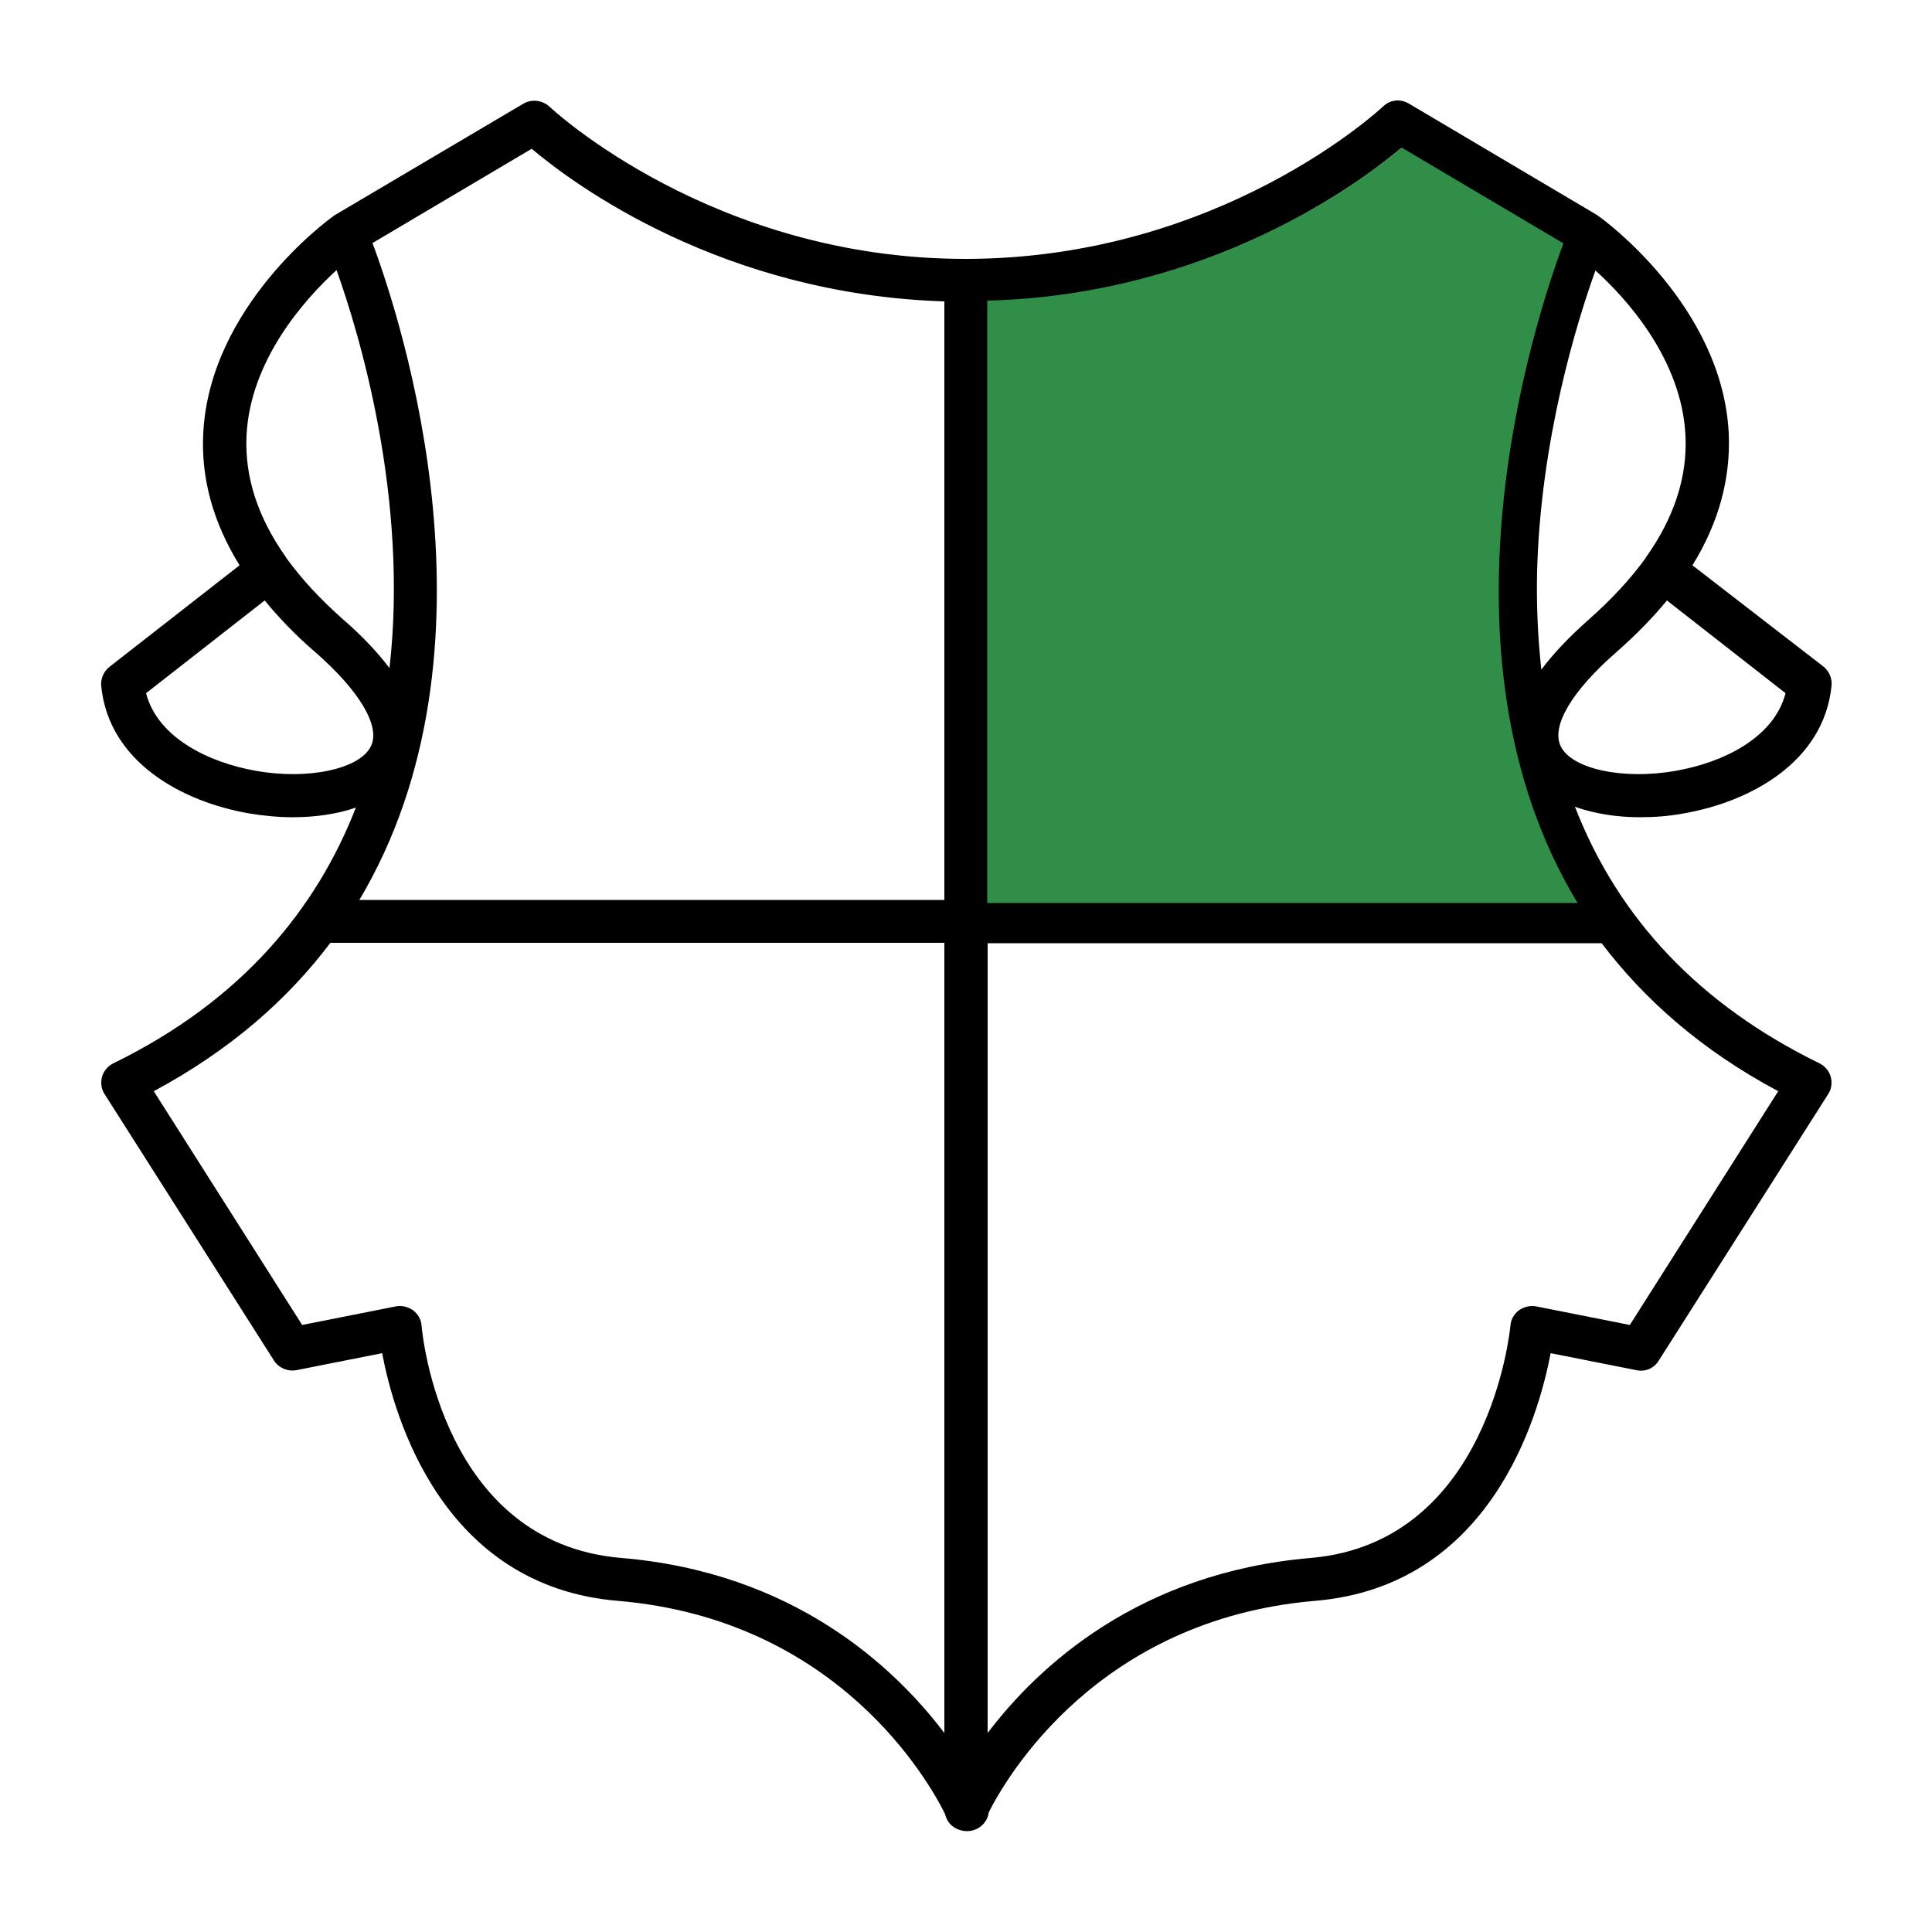
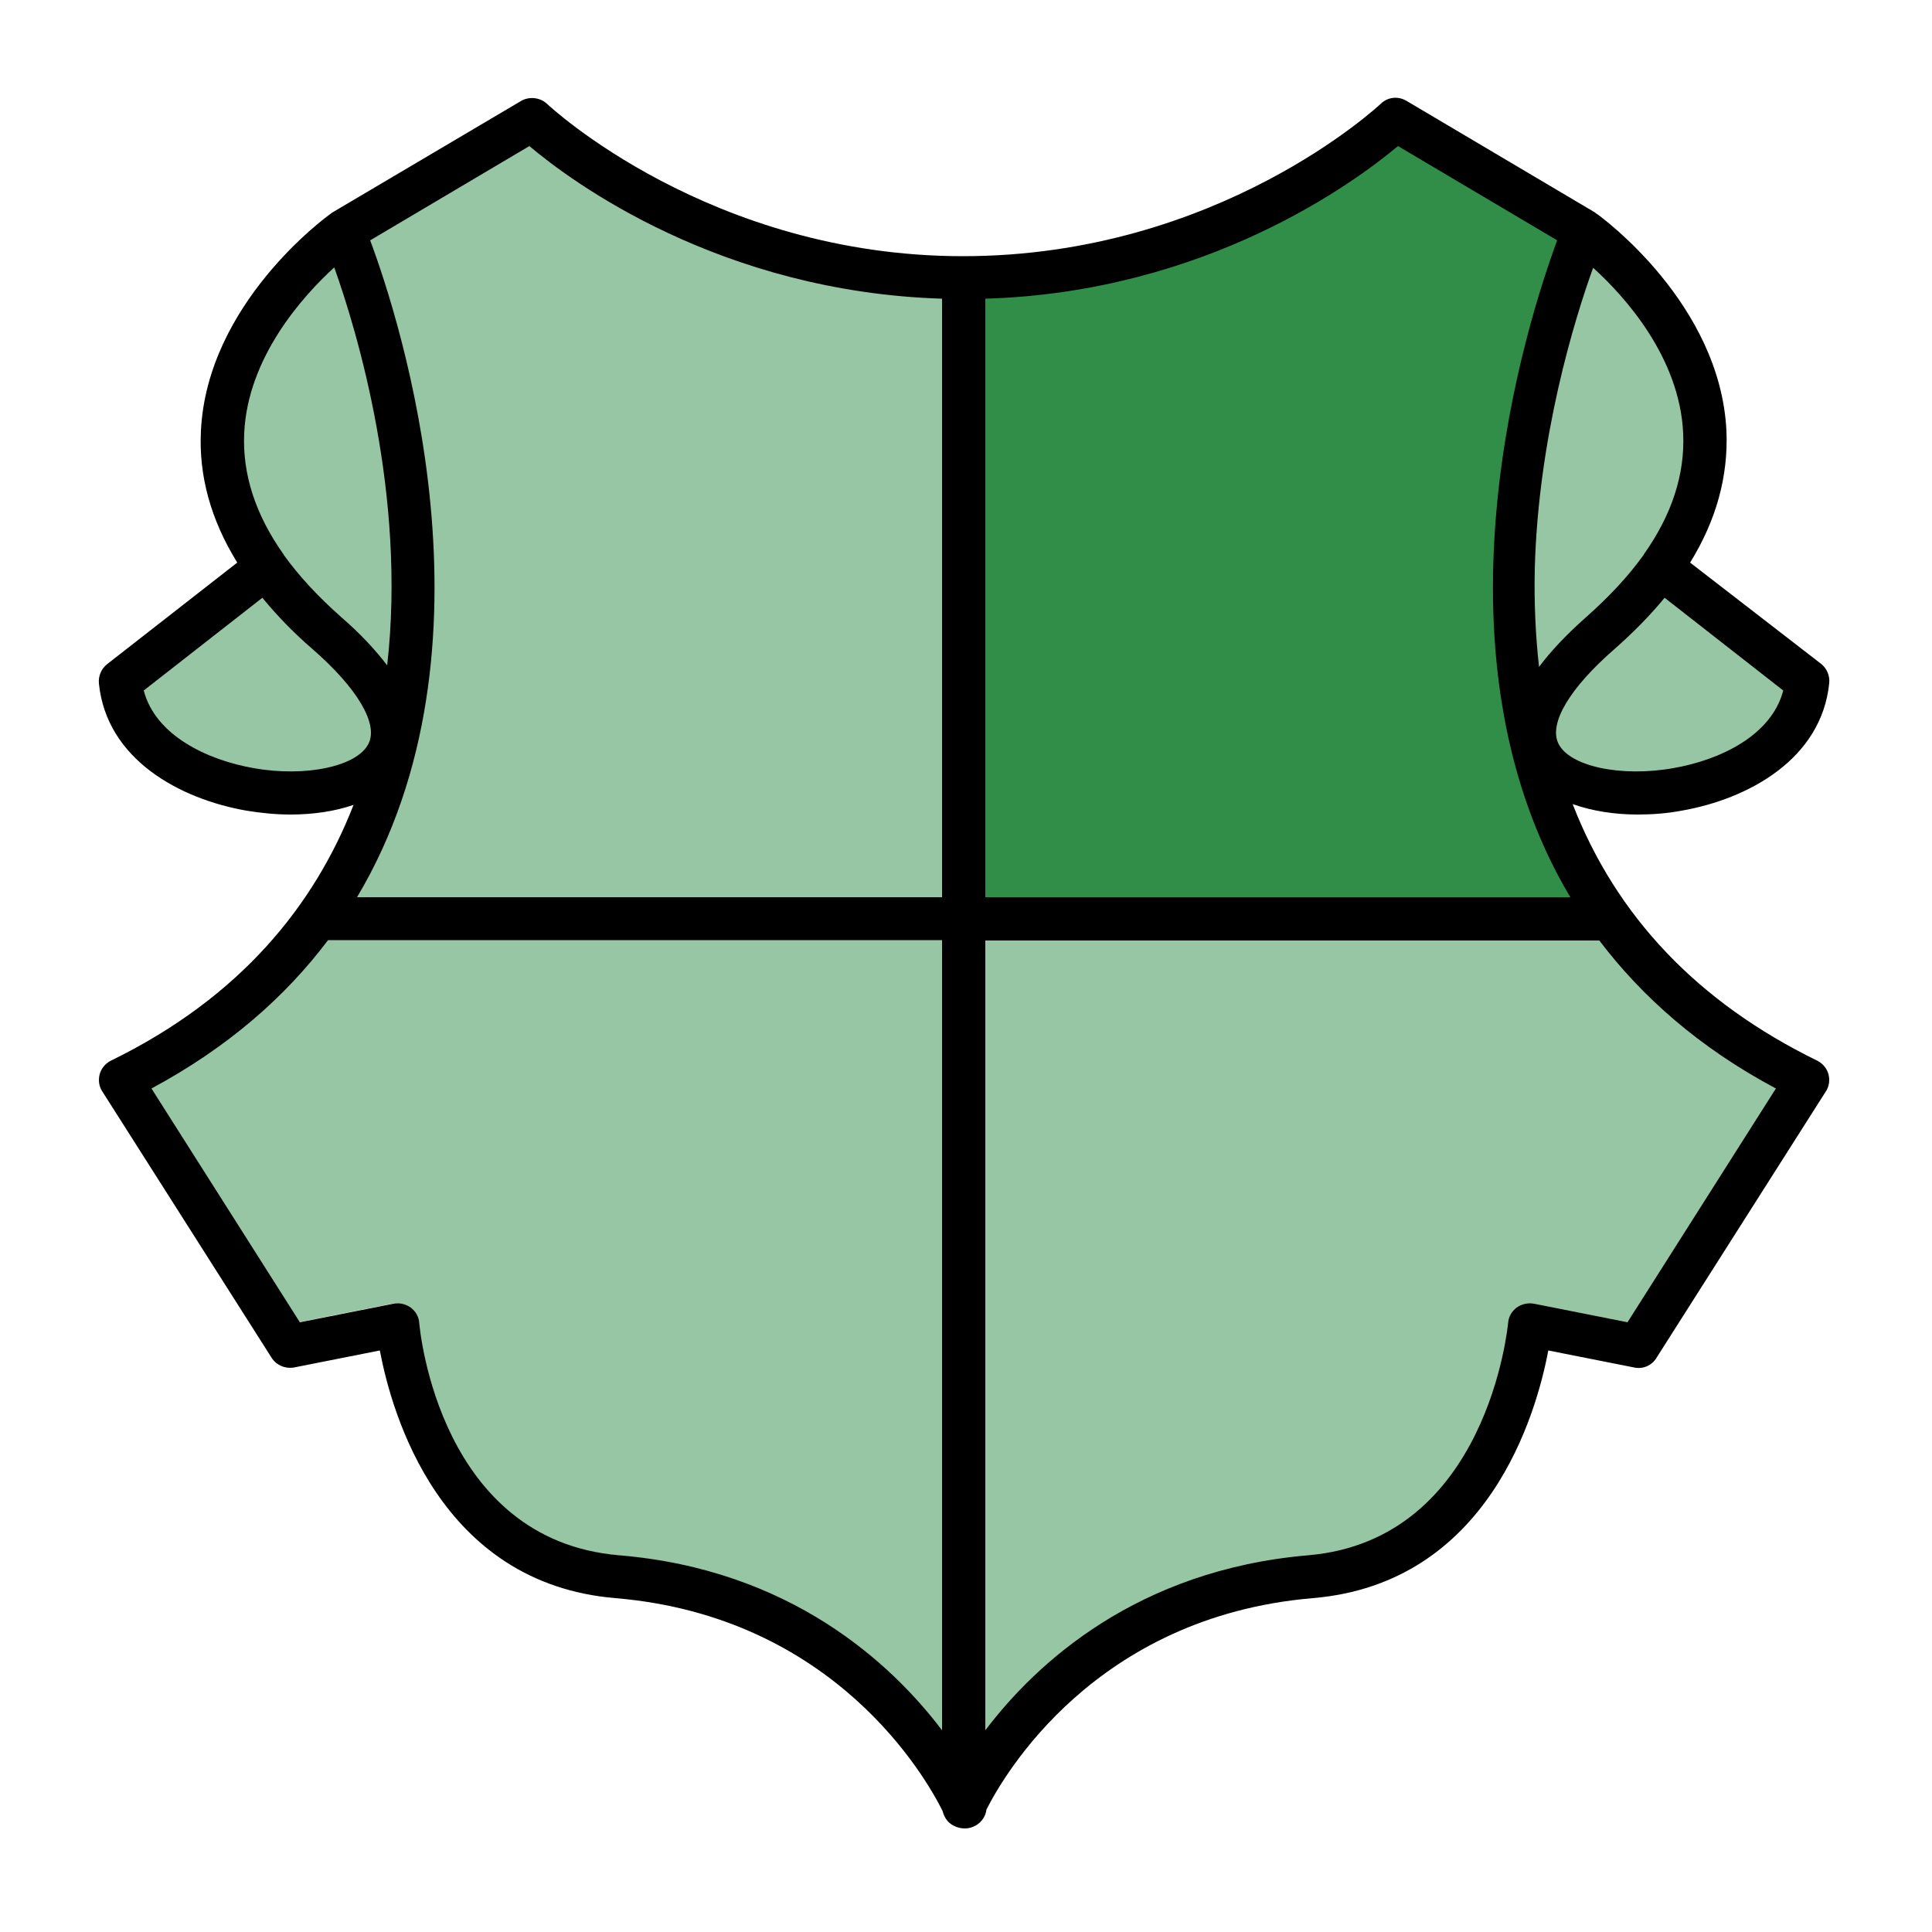
<svg xmlns="http://www.w3.org/2000/svg" version="1.1" id="Capa_1" x="0px" y="0px" viewBox="0 0 500 500" style="enable-background:new 0 0 500 500;" xml:space="preserve">
  <style type="text/css">
- 	.st0{fill:#308E49;stroke:#308E49;stroke-miterlimit:10;}
+ 	.st0{fill:#308E49;stroke:#308E49;stroke-width:3;stroke-miterlimit:10;}
+ 	.st1{opacity:0.5;}
</style>
-   <g>
-     <path d="M64.4,210.5c3.7,0.6,7.5,1,11.4,1c5.7,0,11.4-0.8,16.3-2.5c-10.1,25.9-29.2,49.8-62.8,66.2c-1.4,0.7-2.5,2-2.9,3.5   s-0.2,3.2,0.7,4.5l43.8,68.9c1.2,1.9,3.5,2.9,5.8,2.5l22.2-4.4c3.1,16.4,15.5,60.3,61,64.1c57,4.8,80.5,46.8,84.6,55   c0.2,0.7,0.5,1.5,0.9,2.1c1,1.6,3,2.5,4.9,2.5s3.7-1,4.7-2.5c0.5-0.7,0.8-1.6,0.9-2.4c4.5-8.9,28.1-49.9,84.4-54.7   c45.5-3.8,57.9-47.7,61-64.1l22.2,4.4c2.3,0.5,4.6-0.5,5.8-2.5l43.8-68.9c0.9-1.3,1.1-3,0.7-4.5s-1.5-2.8-2.9-3.5   c-30.9-15.1-52-37.3-63.3-66.4c5.1,1.8,10.9,2.7,16.8,2.7c3.9,0,7.7-0.3,11.4-1c17.2-3,36.2-13.3,38.2-33c0.2-1.9-0.6-3.8-2.1-5   L438,146.3c6.8-11,9.9-22.4,9.4-34.1c-1.6-32.9-32.3-55.3-33.6-56.2c-0.1,0-0.1-0.1-0.2-0.1c-0.1-0.1-0.1-0.1-0.2-0.2l-48.8-28.9   c-2.2-1.3-4.9-1-6.7,0.8C357.4,28,315.9,67,249.8,67c-65.5,0-107.2-39-107.6-39.4c-1.8-1.7-4.6-2-6.7-0.8L86.6,55.7   c-0.1,0-0.1,0.1-0.2,0.2c-0.1,0-0.1,0-0.2,0.1c-1.3,0.9-32,23.3-33.6,56.2c-0.6,11.7,2.6,23.1,9.4,34.1l-33.7,26.3   c-1.5,1.2-2.3,3.1-2.1,5C28.2,197.3,47.2,207.5,64.4,210.5L64.4,210.5z M160.8,403.2c-46.3-3.9-51.5-57.8-51.7-60.1   c-0.1-1.6-0.9-3-2.2-4c-1-0.7-2.2-1.1-3.4-1.1c-0.4,0-0.7,0-1.1,0.1l-24.2,4.8l-38.4-60.5c19.9-10.7,34.7-23.8,45.7-38.4h158.9   v204.5C231.3,431.2,205.2,406.9,160.8,403.2L160.8,403.2z M460.2,282.4l-38.4,60.5l-24.2-4.8c-1.6-0.3-3.2,0.1-4.5,1   c-1.3,1-2.1,2.4-2.2,4c-0.1,0.6-5.2,56.1-51.7,60.1c-44.4,3.8-70.5,28-83.6,45.3V244.1h158.9C425.5,258.6,440.3,271.8,460.2,282.4   L460.2,282.4z M462.1,179.4c-3,11.6-16.3,18-28.5,20.1c-13.6,2.4-26.9-0.5-29.7-6.4c-2.5-5.2,2.9-14.3,14.5-24.4   c5-4.4,9.3-8.8,13-13.3L462.1,179.4z M436.2,112.8c0.5,10.6-2.9,21.1-10.2,31.4c0,0.1-0.1,0.1-0.1,0.2c-3.9,5.4-8.8,10.7-14.8,16   c-5.3,4.7-9.3,9-12.2,12.9c-0.9-8.1-1.3-16.6-1.1-25.4c0.9-34.2,10.3-64.6,15.1-77.9C421.1,77.4,435.3,93.2,436.2,112.8   L436.2,112.8z M362.4,38.5l41.2,24.4c-7.6,20.5-35.1,105.4,3.4,170H255.6V78C312.8,76.3,351.3,47.8,362.4,38.5L362.4,38.5z    M137.6,38.5c11,9.3,49.4,37.7,106.8,39.5v154.9H93c38.5-64.6,11.1-149.4,3.4-170L137.6,38.5z M63.8,112.8   c0.9-19.6,15.1-35.4,23.3-42.9c5.9,16.5,18.7,59,13.7,103c-2.9-3.8-6.7-8-11.9-12.5c-6-5.3-10.9-10.6-14.8-16   c0-0.1-0.1-0.1-0.1-0.2C66.7,133.9,63.3,123.4,63.8,112.8L63.8,112.8z M68.5,155.4c3.7,4.5,8,9,13,13.3   c11.6,10.1,17,19.3,14.5,24.4c-2.8,5.9-16.2,8.8-29.7,6.4c-12.1-2.1-25.5-8.5-28.5-20.1L68.5,155.4z" />
+   <path class="st0" d="M362.8,38.8L404,63.2c-7.6,20.5-35.1,105.4,3.4,170H256V78.3C313.2,76.6,351.7,48.1,362.8,38.8L362.8,38.8z" />
+   <g class="st1">
+     <path class="st0" d="M137,37.9c11,9.3,49.4,37.7,106.8,39.5v154.9H92.4c38.5-64.6,11.1-149.4,3.4-170L137,37.9z" />
+     <path class="st0" d="M159.7,401c-46.3-3.9-51.5-57.8-51.7-60.1c-0.1-1.6-0.9-3-2.2-4c-1-0.7-2.2-1.1-3.4-1.1c-0.4,0-0.7,0-1.1,0.1   l-24.2,4.8l-38.4-60.5c19.9-10.7,34.7-23.8,45.7-38.4h158.9v204.5C230.2,429,204.1,404.7,159.7,401L159.7,401z" />
+     <path class="st0" d="M459.6,281.2l-38.4,60.5l-24.2-4.8c-1.6-0.3-3.2,0.1-4.5,1c-1.3,1-2.1,2.4-2.2,4c-0.1,0.6-5.2,56.1-51.7,60.1   c-44.4,3.8-70.5,28-83.6,45.3V242.9h158.9C424.9,257.4,439.7,270.6,459.6,281.2L459.6,281.2z" />
  </g>
-   <path class="st0" d="M362.8,38.8L404,63.2c-7.6,20.5-35.1,105.4,3.4,170H256V78.3C313.2,76.6,351.7,48.1,362.8,38.8L362.8,38.8z" />
+   <g class="st1">
+     <path class="st0" d="M461.5,177.8c-3,11.6-16.3,18-28.5,20.1c-13.6,2.4-26.9-0.5-29.7-6.4c-2.5-5.2,2.9-14.3,14.5-24.4   c5-4.4,9.3-8.8,13-13.3L461.5,177.8z" />
+     <path class="st0" d="M435.6,111.2c0.5,10.6-2.9,21.1-10.2,31.4c0,0.1-0.1,0.1-0.1,0.2c-3.9,5.4-8.8,10.7-14.8,16   c-5.3,4.7-9.3,9-12.2,12.9c-0.9-8.1-1.3-16.6-1.1-25.4c0.9-34.2,10.3-64.6,15.1-77.9C420.5,75.8,434.7,91.6,435.6,111.2   L435.6,111.2z" />
+     <path class="st0" d="M63.2,111.2c0.9-19.6,15.1-35.4,23.3-42.9c5.9,16.5,18.7,59,13.7,103c-2.9-3.8-6.7-8-11.9-12.5   c-6-5.3-10.9-10.6-14.8-16c0-0.1-0.1-0.1-0.1-0.2C66.1,132.3,62.7,121.8,63.2,111.2L63.2,111.2z" />
+     <path class="st0" d="M67.9,153.8c3.7,4.5,8,9,13,13.3c11.6,10.1,17,19.3,14.5,24.4c-2.8,5.9-16.2,8.8-29.7,6.4   c-12.1-2.1-25.5-8.5-28.5-20.1L67.9,153.8z" />
+   </g>
+   <path d="M63.8,209.8c3.7,0.6,7.5,1,11.4,1c5.7,0,11.4-0.8,16.3-2.5c-10.1,25.9-29.2,49.8-62.8,66.2c-1.4,0.7-2.5,2-2.9,3.5  s-0.2,3.2,0.7,4.5l43.8,68.9c1.2,1.9,3.5,2.9,5.8,2.5l22.2-4.4c3.1,16.4,15.5,60.3,61,64.1c57,4.8,80.5,46.8,84.6,55  c0.2,0.7,0.5,1.5,0.9,2.1c1,1.6,3,2.5,4.9,2.5s3.7-1,4.7-2.5c0.5-0.7,0.8-1.6,0.9-2.4c4.5-8.9,28.1-49.9,84.4-54.7  c45.5-3.8,57.9-47.7,61-64.1l22.2,4.4c2.3,0.5,4.6-0.5,5.8-2.5l43.8-68.9c0.9-1.3,1.1-3,0.7-4.5s-1.5-2.8-2.9-3.5  c-30.9-15.1-52-37.3-63.3-66.4c5.1,1.8,10.9,2.7,16.8,2.7c3.9,0,7.7-0.3,11.4-1c17.2-3,36.2-13.3,38.2-33c0.2-1.9-0.6-3.8-2.1-5  l-33.9-26.2c6.8-11,9.9-22.4,9.4-34.1c-1.6-32.9-32.3-55.3-33.6-56.2c-0.1,0-0.1-0.1-0.2-0.1c-0.1-0.1-0.1-0.1-0.2-0.2L364,26.1  c-2.2-1.3-4.9-1-6.7,0.8c-0.5,0.4-42,39.4-108.1,39.4c-65.5,0-107.2-39-107.6-39.4c-1.8-1.7-4.6-2-6.7-0.8L86,55  c-0.1,0-0.1,0.1-0.2,0.2c-0.1,0-0.1,0-0.2,0.1c-1.3,0.9-32,23.3-33.6,56.2c-0.6,11.7,2.6,23.1,9.4,34.1l-33.7,26.3  c-1.5,1.2-2.3,3.1-2.1,5C27.6,196.6,46.6,206.8,63.8,209.8L63.8,209.8z M160.2,402.5c-46.3-3.9-51.5-57.8-51.7-60.1  c-0.1-1.6-0.9-3-2.2-4c-1-0.7-2.2-1.1-3.4-1.1c-0.4,0-0.7,0-1.1,0.1l-24.2,4.8l-38.4-60.5c19.9-10.7,34.7-23.8,45.7-38.4h158.9  v204.5C230.7,430.5,204.6,406.2,160.2,402.5L160.2,402.5z M459.6,281.7l-38.4,60.5l-24.2-4.8c-1.6-0.3-3.2,0.1-4.5,1  c-1.3,1-2.1,2.4-2.2,4c-0.1,0.6-5.2,56.1-51.7,60.1c-44.4,3.8-70.5,28-83.6,45.3V243.4h158.9C424.9,257.9,439.7,271.1,459.6,281.7  L459.6,281.7z M461.5,178.7c-3,11.6-16.3,18-28.5,20.1c-13.6,2.4-26.9-0.5-29.7-6.4c-2.5-5.2,2.9-14.3,14.5-24.4  c5-4.4,9.3-8.8,13-13.3L461.5,178.7z M435.6,112.1c0.5,10.6-2.9,21.1-10.2,31.4c0,0.1-0.1,0.1-0.1,0.2c-3.9,5.4-8.8,10.7-14.8,16  c-5.3,4.7-9.3,9-12.2,12.9c-0.9-8.1-1.3-16.6-1.1-25.4c0.9-34.2,10.3-64.6,15.1-77.9C420.5,76.7,434.7,92.5,435.6,112.1L435.6,112.1  z M361.8,37.8L403,62.2c-7.6,20.5-35.1,105.4,3.4,170H255V77.3C312.2,75.6,350.7,47.1,361.8,37.8L361.8,37.8z M137,37.8  c11,9.3,49.4,37.7,106.8,39.5v154.9H92.4c38.5-64.6,11.1-149.4,3.4-170L137,37.8z M63.2,112.1c0.9-19.6,15.1-35.4,23.3-42.9  c5.9,16.5,18.7,59,13.7,103c-2.9-3.8-6.7-8-11.9-12.5c-6-5.3-10.9-10.6-14.8-16c0-0.1-0.1-0.1-0.1-0.2  C66.1,133.2,62.7,122.7,63.2,112.1L63.2,112.1z M67.9,154.7c3.7,4.5,8,9,13,13.3c11.6,10.1,17,19.3,14.5,24.4  c-2.8,5.9-16.2,8.8-29.7,6.4c-12.1-2.1-25.5-8.5-28.5-20.1L67.9,154.7z" />
</svg>
